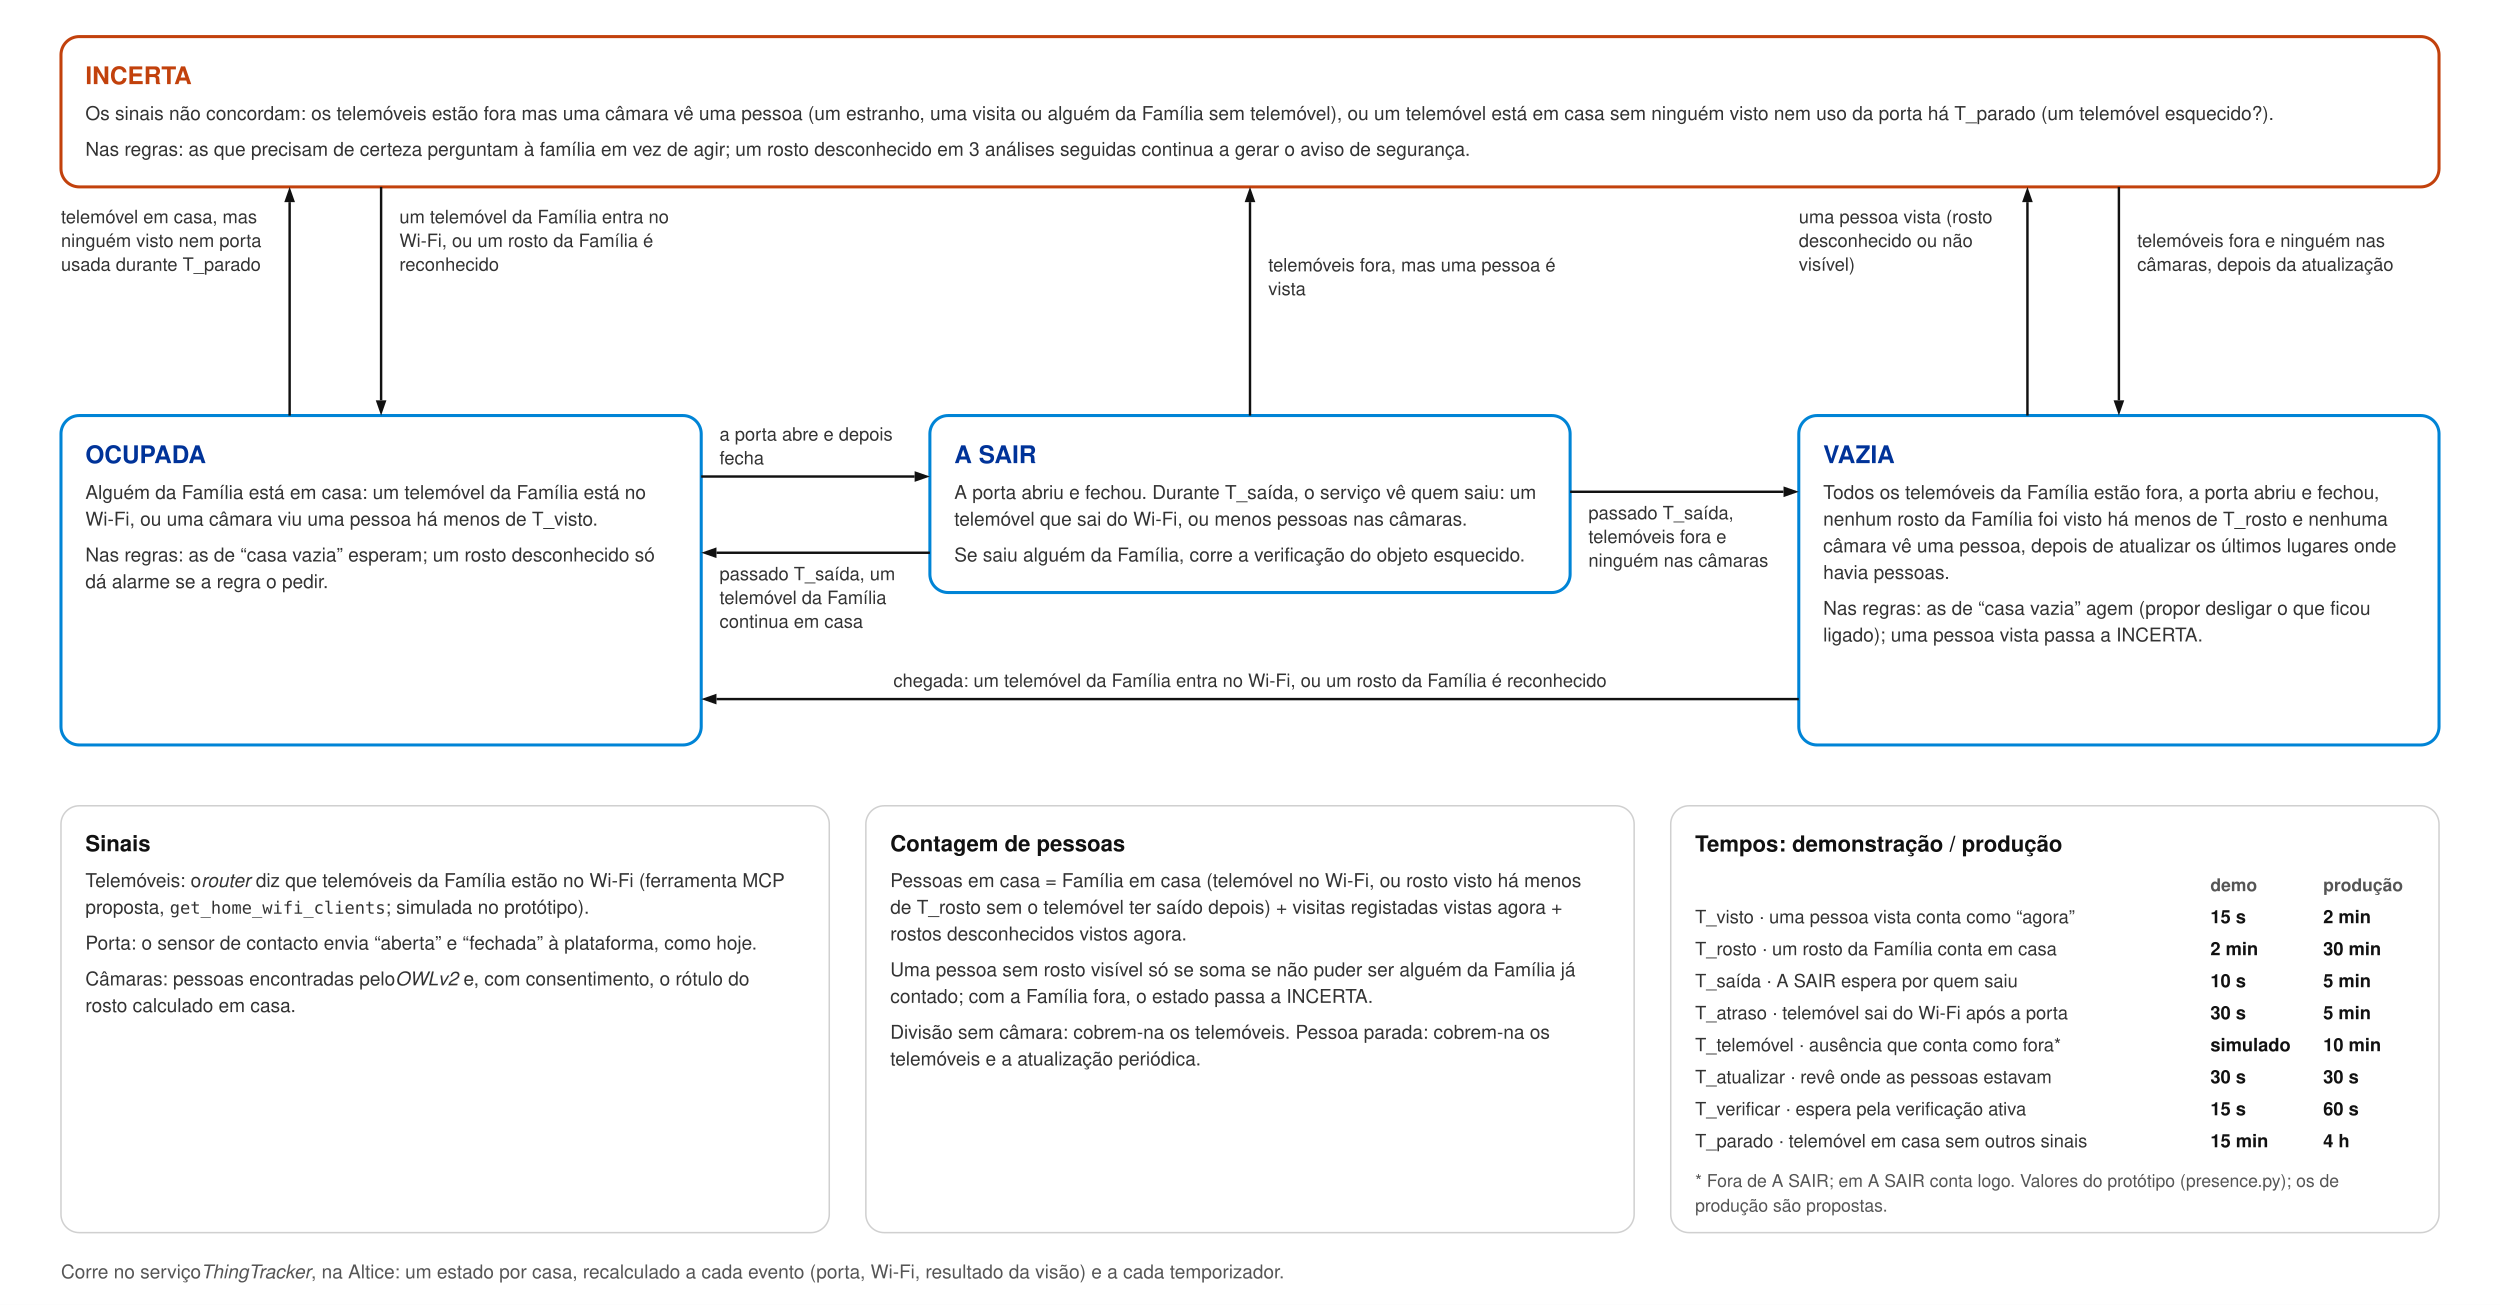
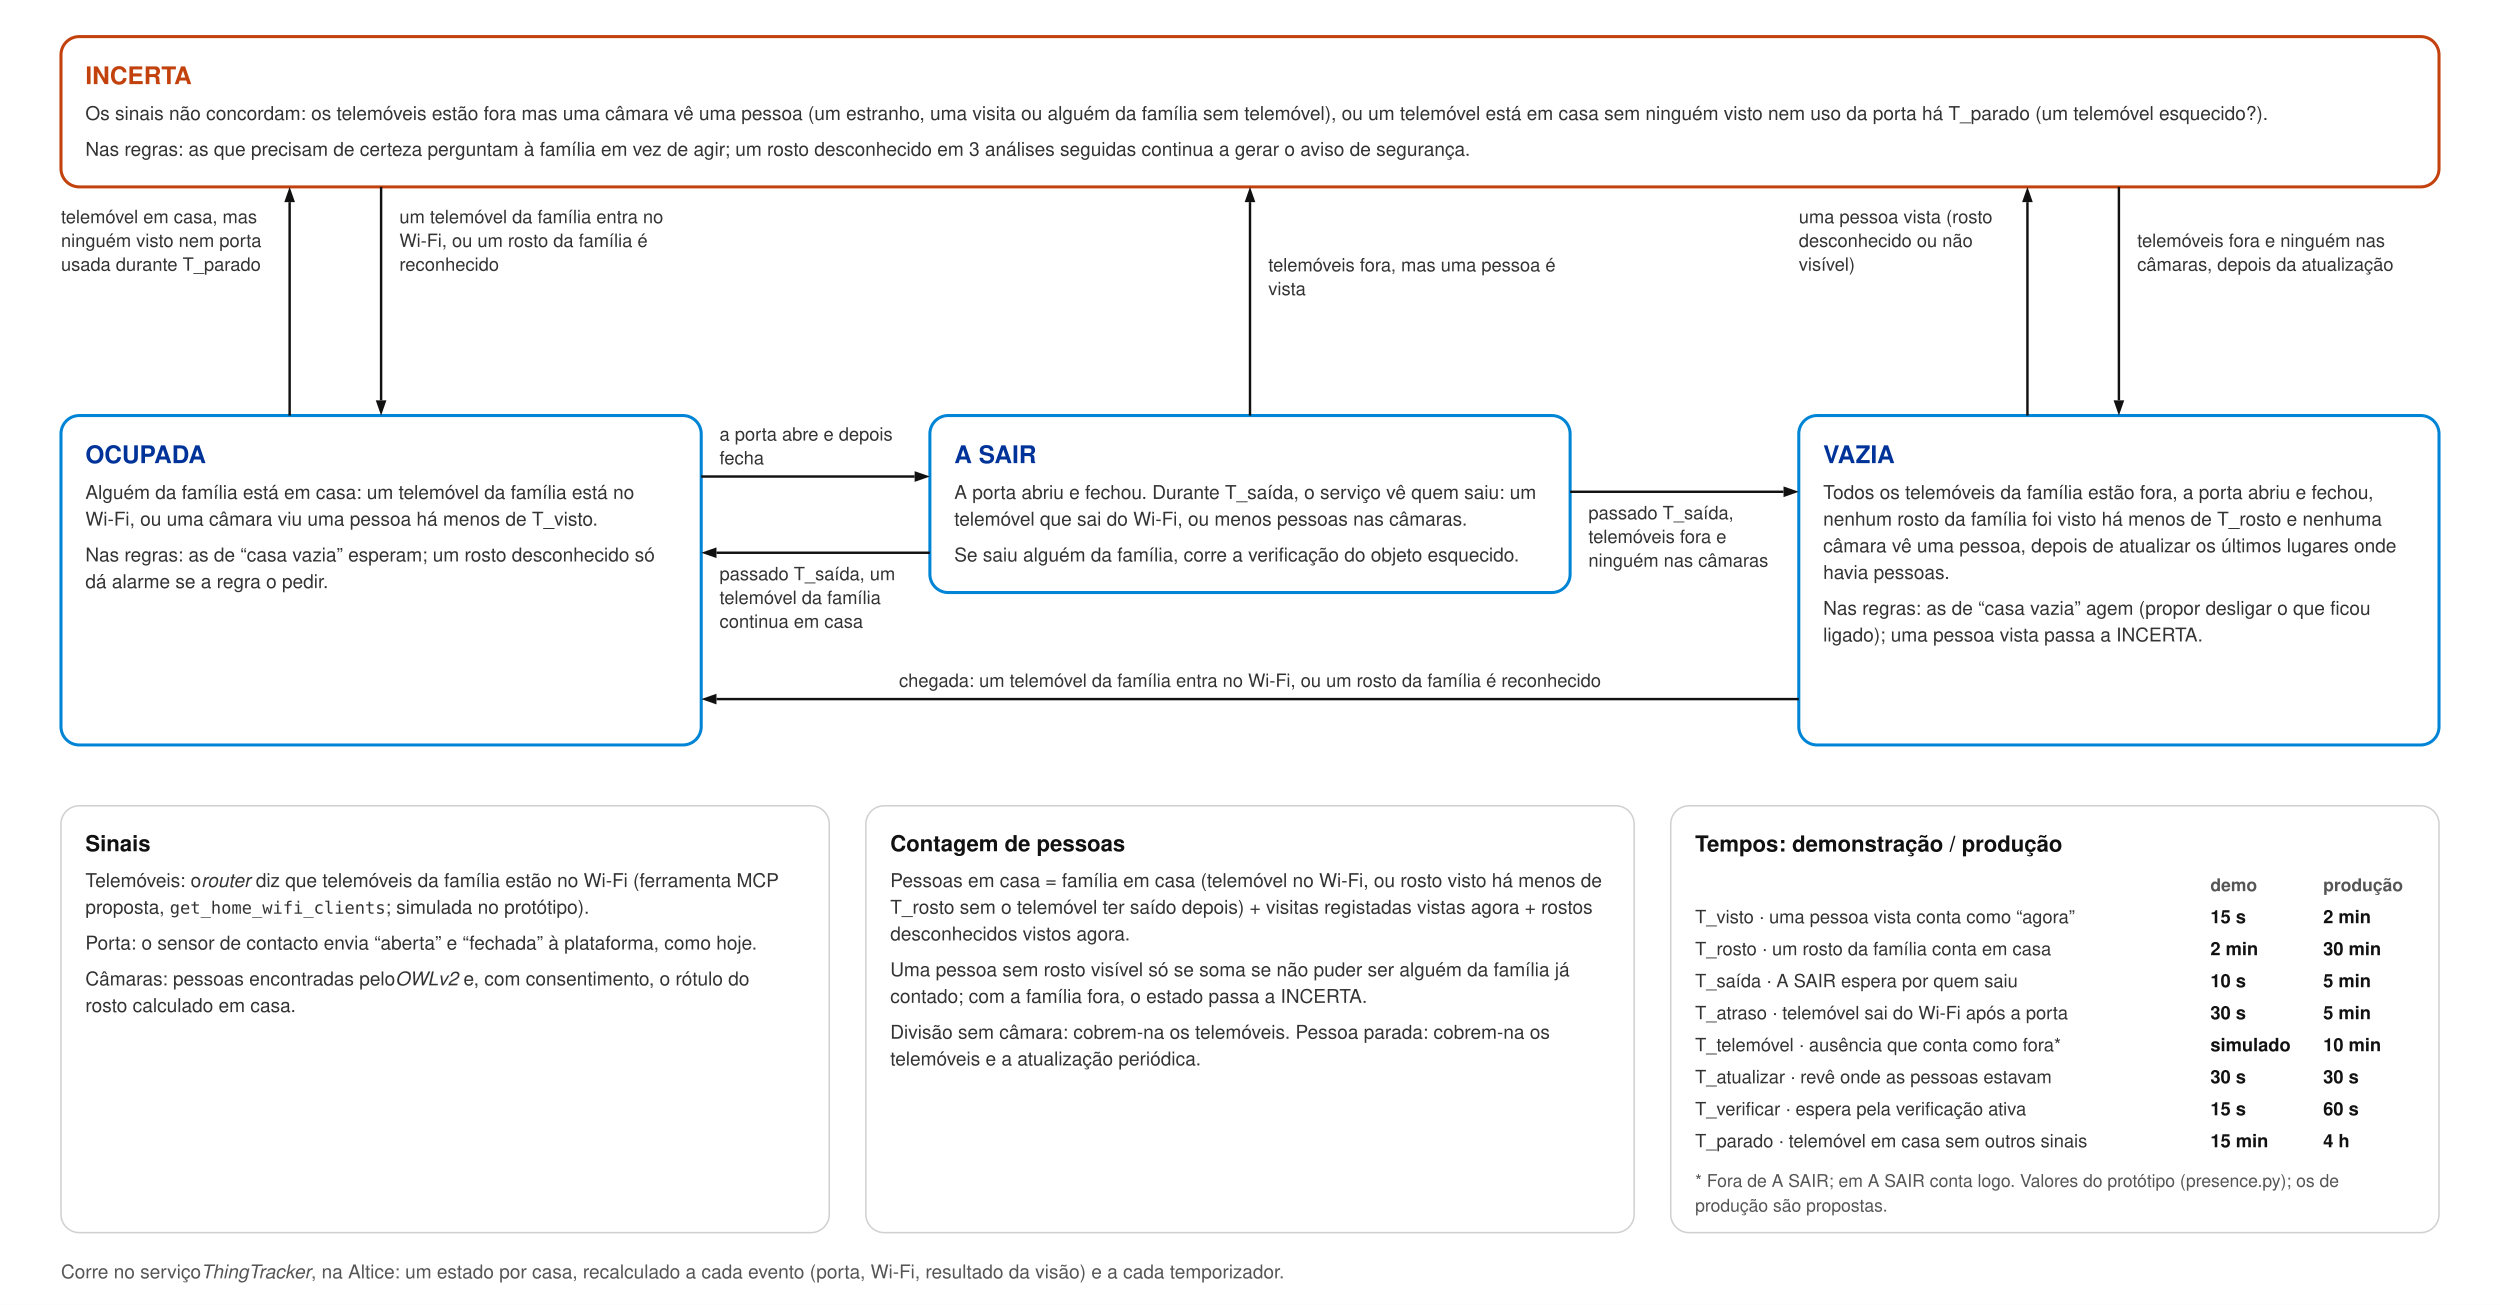
<svg xmlns="http://www.w3.org/2000/svg" viewBox="0 0 1640 856" width="1640" height="856" font-family="Helvetica Neue, Helvetica, Arial, sans-serif" role="img" aria-label="Estados de presença">
  <defs>
    <marker id="m111111" viewBox="0 0 10 10" refX="0" refY="5" markerUnits="userSpaceOnUse" markerWidth="10" markerHeight="10" orient="auto">
      <path d="M0 1.5 L10 5 L0 8.5 Z" fill="#111111" />
    </marker>
    <marker id="m333333" viewBox="0 0 10 10" refX="0" refY="5" markerUnits="userSpaceOnUse" markerWidth="10" markerHeight="10" orient="auto">
      <path d="M0 1.5 L10 5 L0 8.5 Z" fill="#333333" />
    </marker>
  </defs>
  <rect width="1640" height="856" fill="#FFFFFF" />
  <rect x="40.0" y="24.0" width="1560.0" height="98.6" rx="12" fill="#FFFFFF" stroke="#C2410C" stroke-width="2" />
  <text x="56.0" y="55.2" font-size="16" font-weight="400" fill="#C2410C" text-anchor="start">
    <tspan font-weight="700">INCERTA</tspan>
  </text>
-   <text x="56.0" y="78.7" font-size="12.5" font-weight="400" fill="#333333" text-anchor="start">Os sinais não concordam: os telemóveis estão fora mas uma câmara vê uma pessoa (um estranho, uma visita ou alguém da Família sem telemóvel), ou um telemóvel está em casa sem ninguém visto nem uso da porta há T_parado (um telemóvel esquecido?).</text>
+   <text x="56.0" y="78.7" font-size="12.5" font-weight="400" fill="#333333" text-anchor="start">Os sinais não concordam: os telemóveis estão fora mas uma câmara vê uma pessoa (um estranho, uma visita ou alguém da família sem telemóvel), ou um telemóvel está em casa sem ninguém visto nem uso da porta há T_parado (um telemóvel esquecido?).</text>
  <text x="56.0" y="102.2" font-size="12.5" font-weight="400" fill="#333333" text-anchor="start">Nas regras: as que precisam de certeza perguntam à família em vez de agir; um rosto desconhecido em 3 análises seguidas continua a gerar o aviso de segurança.</text>
  <rect x="40.0" y="272.6" width="420.0" height="216.1" rx="12" fill="#FFFFFF" stroke="#0084D6" stroke-width="2" />
  <text x="56.0" y="303.8" font-size="16" font-weight="400" fill="#003399" text-anchor="start">
    <tspan font-weight="700">OCUPADA</tspan>
  </text>
-   <text x="56.0" y="327.3" font-size="12.5" font-weight="400" fill="#333333" text-anchor="start">Alguém da Família está em casa: um telemóvel da Família está no</text>
+   <text x="56.0" y="327.3" font-size="12.5" font-weight="400" fill="#333333" text-anchor="start">Alguém da família está em casa: um telemóvel da família está no</text>
  <text x="56.0" y="344.8" font-size="12.5" font-weight="400" fill="#333333" text-anchor="start">Wi-Fi, ou uma câmara viu uma pessoa há menos de T_visto.</text>
  <text x="56.0" y="368.3" font-size="12.5" font-weight="400" fill="#333333" text-anchor="start">Nas regras: as de “casa vazia” esperam; um rosto desconhecido só</text>
  <text x="56.0" y="385.8" font-size="12.5" font-weight="400" fill="#333333" text-anchor="start">dá alarme se a regra o pedir.</text>
  <rect x="610.0" y="272.6" width="420.0" height="116.1" rx="12" fill="#FFFFFF" stroke="#0084D6" stroke-width="2" />
  <text x="626.0" y="303.8" font-size="16" font-weight="400" fill="#003399" text-anchor="start">
    <tspan font-weight="700">A SAIR</tspan>
  </text>
  <text x="626.0" y="327.3" font-size="12.5" font-weight="400" fill="#333333" text-anchor="start">A porta abriu e fechou. Durante T_saída, o serviço vê quem saiu: um</text>
  <text x="626.0" y="344.8" font-size="12.5" font-weight="400" fill="#333333" text-anchor="start">telemóvel que sai do Wi-Fi, ou menos pessoas nas câmaras.</text>
-   <text x="626.0" y="368.3" font-size="12.5" font-weight="400" fill="#333333" text-anchor="start">Se saiu alguém da Família, corre a verificação do objeto esquecido.</text>
+   <text x="626.0" y="368.3" font-size="12.5" font-weight="400" fill="#333333" text-anchor="start">Se saiu alguém da família, corre a verificação do objeto esquecido.</text>
  <rect x="1180.0" y="272.6" width="420.0" height="216.1" rx="12" fill="#FFFFFF" stroke="#0084D6" stroke-width="2" />
  <text x="1196.0" y="303.8" font-size="16" font-weight="400" fill="#003399" text-anchor="start">
    <tspan font-weight="700">VAZIA</tspan>
  </text>
-   <text x="1196.0" y="327.3" font-size="12.5" font-weight="400" fill="#333333" text-anchor="start">Todos os telemóveis da Família estão fora, a porta abriu e fechou,</text>
-   <text x="1196.0" y="344.8" font-size="12.5" font-weight="400" fill="#333333" text-anchor="start">nenhum rosto da Família foi visto há menos de T_rosto e nenhuma</text>
+   <text x="1196.0" y="327.3" font-size="12.5" font-weight="400" fill="#333333" text-anchor="start">Todos os telemóveis da família estão fora, a porta abriu e fechou,</text>
+   <text x="1196.0" y="344.8" font-size="12.5" font-weight="400" fill="#333333" text-anchor="start">nenhum rosto da família foi visto há menos de T_rosto e nenhuma</text>
  <text x="1196.0" y="362.3" font-size="12.5" font-weight="400" fill="#333333" text-anchor="start">câmara vê uma pessoa, depois de atualizar os últimos lugares onde</text>
  <text x="1196.0" y="379.8" font-size="12.5" font-weight="400" fill="#333333" text-anchor="start">havia pessoas.</text>
  <text x="1196.0" y="403.3" font-size="12.5" font-weight="400" fill="#333333" text-anchor="start">Nas regras: as de “casa vazia” agem (propor desligar o que ficou</text>
  <text x="1196.0" y="420.8" font-size="12.5" font-weight="400" fill="#333333" text-anchor="start">ligado); uma pessoa vista passa a INCERTA.</text>
  <path d="M460.0 312.6 H600.0" fill="none" stroke="#111111" stroke-width="1.6" marker-end="url(#m111111)" />
  <text x="472.0" y="289.0" font-size="12" font-weight="400" fill="#333333" text-anchor="start">a porta abre e depois</text>
  <text x="472.0" y="304.6" font-size="12" font-weight="400" fill="#333333" text-anchor="start">fecha</text>
  <path d="M610.0 362.6 H470.0" fill="none" stroke="#111111" stroke-width="1.6" marker-end="url(#m111111)" />
  <text x="472.0" y="380.6" font-size="12" font-weight="400" fill="#333333" text-anchor="start">passado T_saída, um</text>
-   <text x="472.0" y="396.2" font-size="12" font-weight="400" fill="#333333" text-anchor="start">telemóvel da Família</text>
+   <text x="472.0" y="396.2" font-size="12" font-weight="400" fill="#333333" text-anchor="start">telemóvel da família</text>
  <text x="472.0" y="411.8" font-size="12" font-weight="400" fill="#333333" text-anchor="start">continua em casa</text>
  <path d="M1030.0 322.6 H1170.0" fill="none" stroke="#111111" stroke-width="1.6" marker-end="url(#m111111)" />
  <text x="1042.0" y="340.6" font-size="12" font-weight="400" fill="#333333" text-anchor="start">passado T_saída,</text>
  <text x="1042.0" y="356.2" font-size="12" font-weight="400" fill="#333333" text-anchor="start">telemóveis fora e</text>
  <text x="1042.0" y="371.8" font-size="12" font-weight="400" fill="#333333" text-anchor="start">ninguém nas câmaras</text>
  <path d="M1180.0 458.6 H470.0" fill="none" stroke="#111111" stroke-width="1.6" marker-end="url(#m111111)" />
-   <text x="820.0" y="450.6" font-size="12" font-weight="400" fill="#333333" text-anchor="middle">chegada: um telemóvel da Família entra no Wi-Fi, ou um rosto da Família é reconhecido</text>
+   <text x="820.0" y="450.6" font-size="12" font-weight="400" fill="#333333" text-anchor="middle">chegada: um telemóvel da família entra no Wi-Fi, ou um rosto da família é reconhecido</text>
  <path d="M190.0 272.6 V132.6" fill="none" stroke="#111111" stroke-width="1.6" marker-end="url(#m111111)" />
  <text x="40.0" y="146.4" font-size="12" font-weight="400" fill="#333333" text-anchor="start">telemóvel em casa, mas</text>
  <text x="40.0" y="162.0" font-size="12" font-weight="400" fill="#333333" text-anchor="start">ninguém visto nem porta</text>
  <text x="40.0" y="177.6" font-size="12" font-weight="400" fill="#333333" text-anchor="start">usada durante T_parado</text>
  <path d="M250.0 122.6 V262.6" fill="none" stroke="#111111" stroke-width="1.6" marker-end="url(#m111111)" />
-   <text x="262.0" y="146.4" font-size="12" font-weight="400" fill="#333333" text-anchor="start">um telemóvel da Família entra no</text>
-   <text x="262.0" y="162.0" font-size="12" font-weight="400" fill="#333333" text-anchor="start">Wi-Fi, ou um rosto da Família é</text>
+   <text x="262.0" y="146.4" font-size="12" font-weight="400" fill="#333333" text-anchor="start">um telemóvel da família entra no</text>
+   <text x="262.0" y="162.0" font-size="12" font-weight="400" fill="#333333" text-anchor="start">Wi-Fi, ou um rosto da família é</text>
  <text x="262.0" y="177.6" font-size="12" font-weight="400" fill="#333333" text-anchor="start">reconhecido</text>
  <path d="M820.0 272.6 V132.6" fill="none" stroke="#111111" stroke-width="1.6" marker-end="url(#m111111)" />
  <text x="832.0" y="178.0" font-size="12" font-weight="400" fill="#333333" text-anchor="start">telemóveis fora, mas uma pessoa é</text>
  <text x="832.0" y="193.6" font-size="12" font-weight="400" fill="#333333" text-anchor="start">vista</text>
  <path d="M1330.0 272.6 V132.6" fill="none" stroke="#111111" stroke-width="1.6" marker-end="url(#m111111)" />
  <text x="1180.0" y="146.4" font-size="12" font-weight="400" fill="#333333" text-anchor="start">uma pessoa vista (rosto</text>
  <text x="1180.0" y="162.0" font-size="12" font-weight="400" fill="#333333" text-anchor="start">desconhecido ou não</text>
  <text x="1180.0" y="177.6" font-size="12" font-weight="400" fill="#333333" text-anchor="start">visível)</text>
  <path d="M1390.0 122.6 V262.6" fill="none" stroke="#111111" stroke-width="1.6" marker-end="url(#m111111)" />
  <text x="1402.0" y="162.0" font-size="12" font-weight="400" fill="#333333" text-anchor="start">telemóveis fora e ninguém nas</text>
  <text x="1402.0" y="177.6" font-size="12" font-weight="400" fill="#333333" text-anchor="start">câmaras, depois da atualização</text>
  <rect x="40.0" y="528.6" width="504.0" height="280.0" rx="12" fill="#FFFFFF" stroke="#D0D0D0" stroke-width="1.0" />
  <text x="56.0" y="558.4" font-size="14.5" font-weight="400" fill="#111111" text-anchor="start">
    <tspan font-weight="700">Sinais</tspan>
  </text>
-   <text x="56.0" y="581.9" font-size="12.5" font-weight="400" fill="#333333" text-anchor="start">Telemóveis: o<tspan font-style="italic"> router</tspan> diz que telemóveis da Família estão no Wi-Fi (ferramenta MCP</text>
+   <text x="56.0" y="581.9" font-size="12.5" font-weight="400" fill="#333333" text-anchor="start">Telemóveis: o<tspan font-style="italic"> router</tspan> diz que telemóveis da família estão no Wi-Fi (ferramenta MCP</text>
  <text x="56.0" y="599.4" font-size="12.5" font-weight="400" fill="#333333" text-anchor="start">proposta, <tspan font-family="Menlo, monospace" font-size="11.2">get_home_wifi_clients</tspan>; simulada no protótipo).</text>
  <text x="56.0" y="622.9" font-size="12.5" font-weight="400" fill="#333333" text-anchor="start">Porta: o sensor de contacto envia “aberta” e “fechada” à plataforma, como hoje.</text>
  <text x="56.0" y="646.4" font-size="12.5" font-weight="400" fill="#333333" text-anchor="start">Câmaras: pessoas encontradas pelo<tspan font-style="italic"> OWLv2</tspan> e, com consentimento, o rótulo do</text>
  <text x="56.0" y="663.9" font-size="12.5" font-weight="400" fill="#333333" text-anchor="start">rosto calculado em casa.</text>
  <rect x="568.0" y="528.6" width="504.0" height="280.0" rx="12" fill="#FFFFFF" stroke="#D0D0D0" stroke-width="1.0" />
  <text x="584.0" y="558.4" font-size="14.5" font-weight="400" fill="#111111" text-anchor="start">
    <tspan font-weight="700">Contagem de pessoas</tspan>
  </text>
-   <text x="584.0" y="581.9" font-size="12.5" font-weight="400" fill="#333333" text-anchor="start">Pessoas em casa = Família em casa (telemóvel no Wi-Fi, ou rosto visto há menos</text>
-   <text x="584.0" y="599.4" font-size="12.5" font-weight="400" fill="#333333" text-anchor="start">de T_rosto sem o telemóvel ter saído depois) + visitas registadas vistas agora +</text>
-   <text x="584.0" y="616.9" font-size="12.5" font-weight="400" fill="#333333" text-anchor="start">rostos desconhecidos vistos agora.</text>
-   <text x="584.0" y="640.4" font-size="12.5" font-weight="400" fill="#333333" text-anchor="start">Uma pessoa sem rosto visível só se soma se não puder ser alguém da Família já</text>
-   <text x="584.0" y="657.9" font-size="12.5" font-weight="400" fill="#333333" text-anchor="start">contado; com a Família fora, o estado passa a INCERTA.</text>
+   <text x="584.0" y="581.9" font-size="12.5" font-weight="400" fill="#333333" text-anchor="start">Pessoas em casa = família em casa (telemóvel no Wi-Fi, ou rosto visto há menos de</text>
+   <text x="584.0" y="599.4" font-size="12.5" font-weight="400" fill="#333333" text-anchor="start">T_rosto sem o telemóvel ter saído depois) + visitas registadas vistas agora + rostos</text>
+   <text x="584.0" y="616.9" font-size="12.5" font-weight="400" fill="#333333" text-anchor="start">desconhecidos vistos agora.</text>
+   <text x="584.0" y="640.4" font-size="12.5" font-weight="400" fill="#333333" text-anchor="start">Uma pessoa sem rosto visível só se soma se não puder ser alguém da família já</text>
+   <text x="584.0" y="657.9" font-size="12.5" font-weight="400" fill="#333333" text-anchor="start">contado; com a família fora, o estado passa a INCERTA.</text>
  <text x="584.0" y="681.4" font-size="12.5" font-weight="400" fill="#333333" text-anchor="start">Divisão sem câmara: cobrem-na os telemóveis. Pessoa parada: cobrem-na os</text>
  <text x="584.0" y="698.9" font-size="12.5" font-weight="400" fill="#333333" text-anchor="start">telemóveis e a atualização periódica.</text>
  <rect x="1096.0" y="528.6" width="504.0" height="280.0" rx="12" fill="#FFFFFF" stroke="#D0D0D0" stroke-width="1.0" />
  <text x="1112.0" y="558.6" font-size="14.5" font-weight="400" fill="#111111" text-anchor="start">
    <tspan font-weight="700">Tempos: demonstração / produção</tspan>
  </text>
  <text x="1450.0" y="584.6" font-size="11.5" font-weight="400" fill="#555555" text-anchor="start">
    <tspan font-weight="700">demo</tspan>
  </text>
  <text x="1524.0" y="584.6" font-size="11.5" font-weight="400" fill="#555555" text-anchor="start">
    <tspan font-weight="700">produção</tspan>
  </text>
  <text x="1112.0" y="605.6" font-size="12" font-weight="400" fill="#333333" text-anchor="start">T_visto · uma pessoa vista conta como “agora”</text>
  <text x="1450.0" y="605.6" font-size="12" font-weight="400" fill="#111111" text-anchor="start">
    <tspan font-weight="700">15 s</tspan>
  </text>
  <text x="1524.0" y="605.6" font-size="12" font-weight="400" fill="#111111" text-anchor="start">
    <tspan font-weight="700">2 min</tspan>
  </text>
-   <text x="1112.0" y="626.6" font-size="12" font-weight="400" fill="#333333" text-anchor="start">T_rosto · um rosto da Família conta em casa</text>
+   <text x="1112.0" y="626.6" font-size="12" font-weight="400" fill="#333333" text-anchor="start">T_rosto · um rosto da família conta em casa</text>
  <text x="1450.0" y="626.6" font-size="12" font-weight="400" fill="#111111" text-anchor="start">
    <tspan font-weight="700">2 min</tspan>
  </text>
  <text x="1524.0" y="626.6" font-size="12" font-weight="400" fill="#111111" text-anchor="start">
    <tspan font-weight="700">30 min</tspan>
  </text>
  <text x="1112.0" y="647.6" font-size="12" font-weight="400" fill="#333333" text-anchor="start">T_saída · A SAIR espera por quem saiu</text>
  <text x="1450.0" y="647.6" font-size="12" font-weight="400" fill="#111111" text-anchor="start">
    <tspan font-weight="700">10 s</tspan>
  </text>
  <text x="1524.0" y="647.6" font-size="12" font-weight="400" fill="#111111" text-anchor="start">
    <tspan font-weight="700">5 min</tspan>
  </text>
  <text x="1112.0" y="668.6" font-size="12" font-weight="400" fill="#333333" text-anchor="start">T_atraso · telemóvel sai do Wi-Fi após a porta</text>
  <text x="1450.0" y="668.6" font-size="12" font-weight="400" fill="#111111" text-anchor="start">
    <tspan font-weight="700">30 s</tspan>
  </text>
  <text x="1524.0" y="668.6" font-size="12" font-weight="400" fill="#111111" text-anchor="start">
    <tspan font-weight="700">5 min</tspan>
  </text>
  <text x="1112.0" y="689.6" font-size="12" font-weight="400" fill="#333333" text-anchor="start">T_telemóvel · ausência que conta como fora*</text>
  <text x="1450.0" y="689.6" font-size="12" font-weight="400" fill="#111111" text-anchor="start">
    <tspan font-weight="700">simulado</tspan>
  </text>
  <text x="1524.0" y="689.6" font-size="12" font-weight="400" fill="#111111" text-anchor="start">
    <tspan font-weight="700">10 min</tspan>
  </text>
  <text x="1112.0" y="710.6" font-size="12" font-weight="400" fill="#333333" text-anchor="start">T_atualizar · revê onde as pessoas estavam</text>
  <text x="1450.0" y="710.6" font-size="12" font-weight="400" fill="#111111" text-anchor="start">
    <tspan font-weight="700">30 s</tspan>
  </text>
  <text x="1524.0" y="710.6" font-size="12" font-weight="400" fill="#111111" text-anchor="start">
    <tspan font-weight="700">30 s</tspan>
  </text>
  <text x="1112.0" y="731.6" font-size="12" font-weight="400" fill="#333333" text-anchor="start">T_verificar · espera pela verificação ativa</text>
  <text x="1450.0" y="731.6" font-size="12" font-weight="400" fill="#111111" text-anchor="start">
    <tspan font-weight="700">15 s</tspan>
  </text>
  <text x="1524.0" y="731.6" font-size="12" font-weight="400" fill="#111111" text-anchor="start">
    <tspan font-weight="700">60 s</tspan>
  </text>
  <text x="1112.0" y="752.6" font-size="12" font-weight="400" fill="#333333" text-anchor="start">T_parado · telemóvel em casa sem outros sinais</text>
  <text x="1450.0" y="752.6" font-size="12" font-weight="400" fill="#111111" text-anchor="start">
    <tspan font-weight="700">15 min</tspan>
  </text>
  <text x="1524.0" y="752.6" font-size="12" font-weight="400" fill="#111111" text-anchor="start">
    <tspan font-weight="700">4 h</tspan>
  </text>
  <text x="1112.0" y="778.6" font-size="11.5" font-weight="400" fill="#555555" text-anchor="start">* Fora de A SAIR; em A SAIR conta logo. Valores do protótipo (presence.py); os de</text>
  <text x="1112.0" y="794.8" font-size="11.5" font-weight="400" fill="#555555" text-anchor="start">produção são propostas.</text>
  <text x="40.0" y="838.6" font-size="12.5" font-weight="400" fill="#555555" text-anchor="start">Corre no serviço<tspan font-style="italic"> ThingTracker</tspan>, na Altice: um estado por casa, recalculado a cada evento (porta, Wi-Fi, resultado da visão) e a cada temporizador.</text>
</svg>
